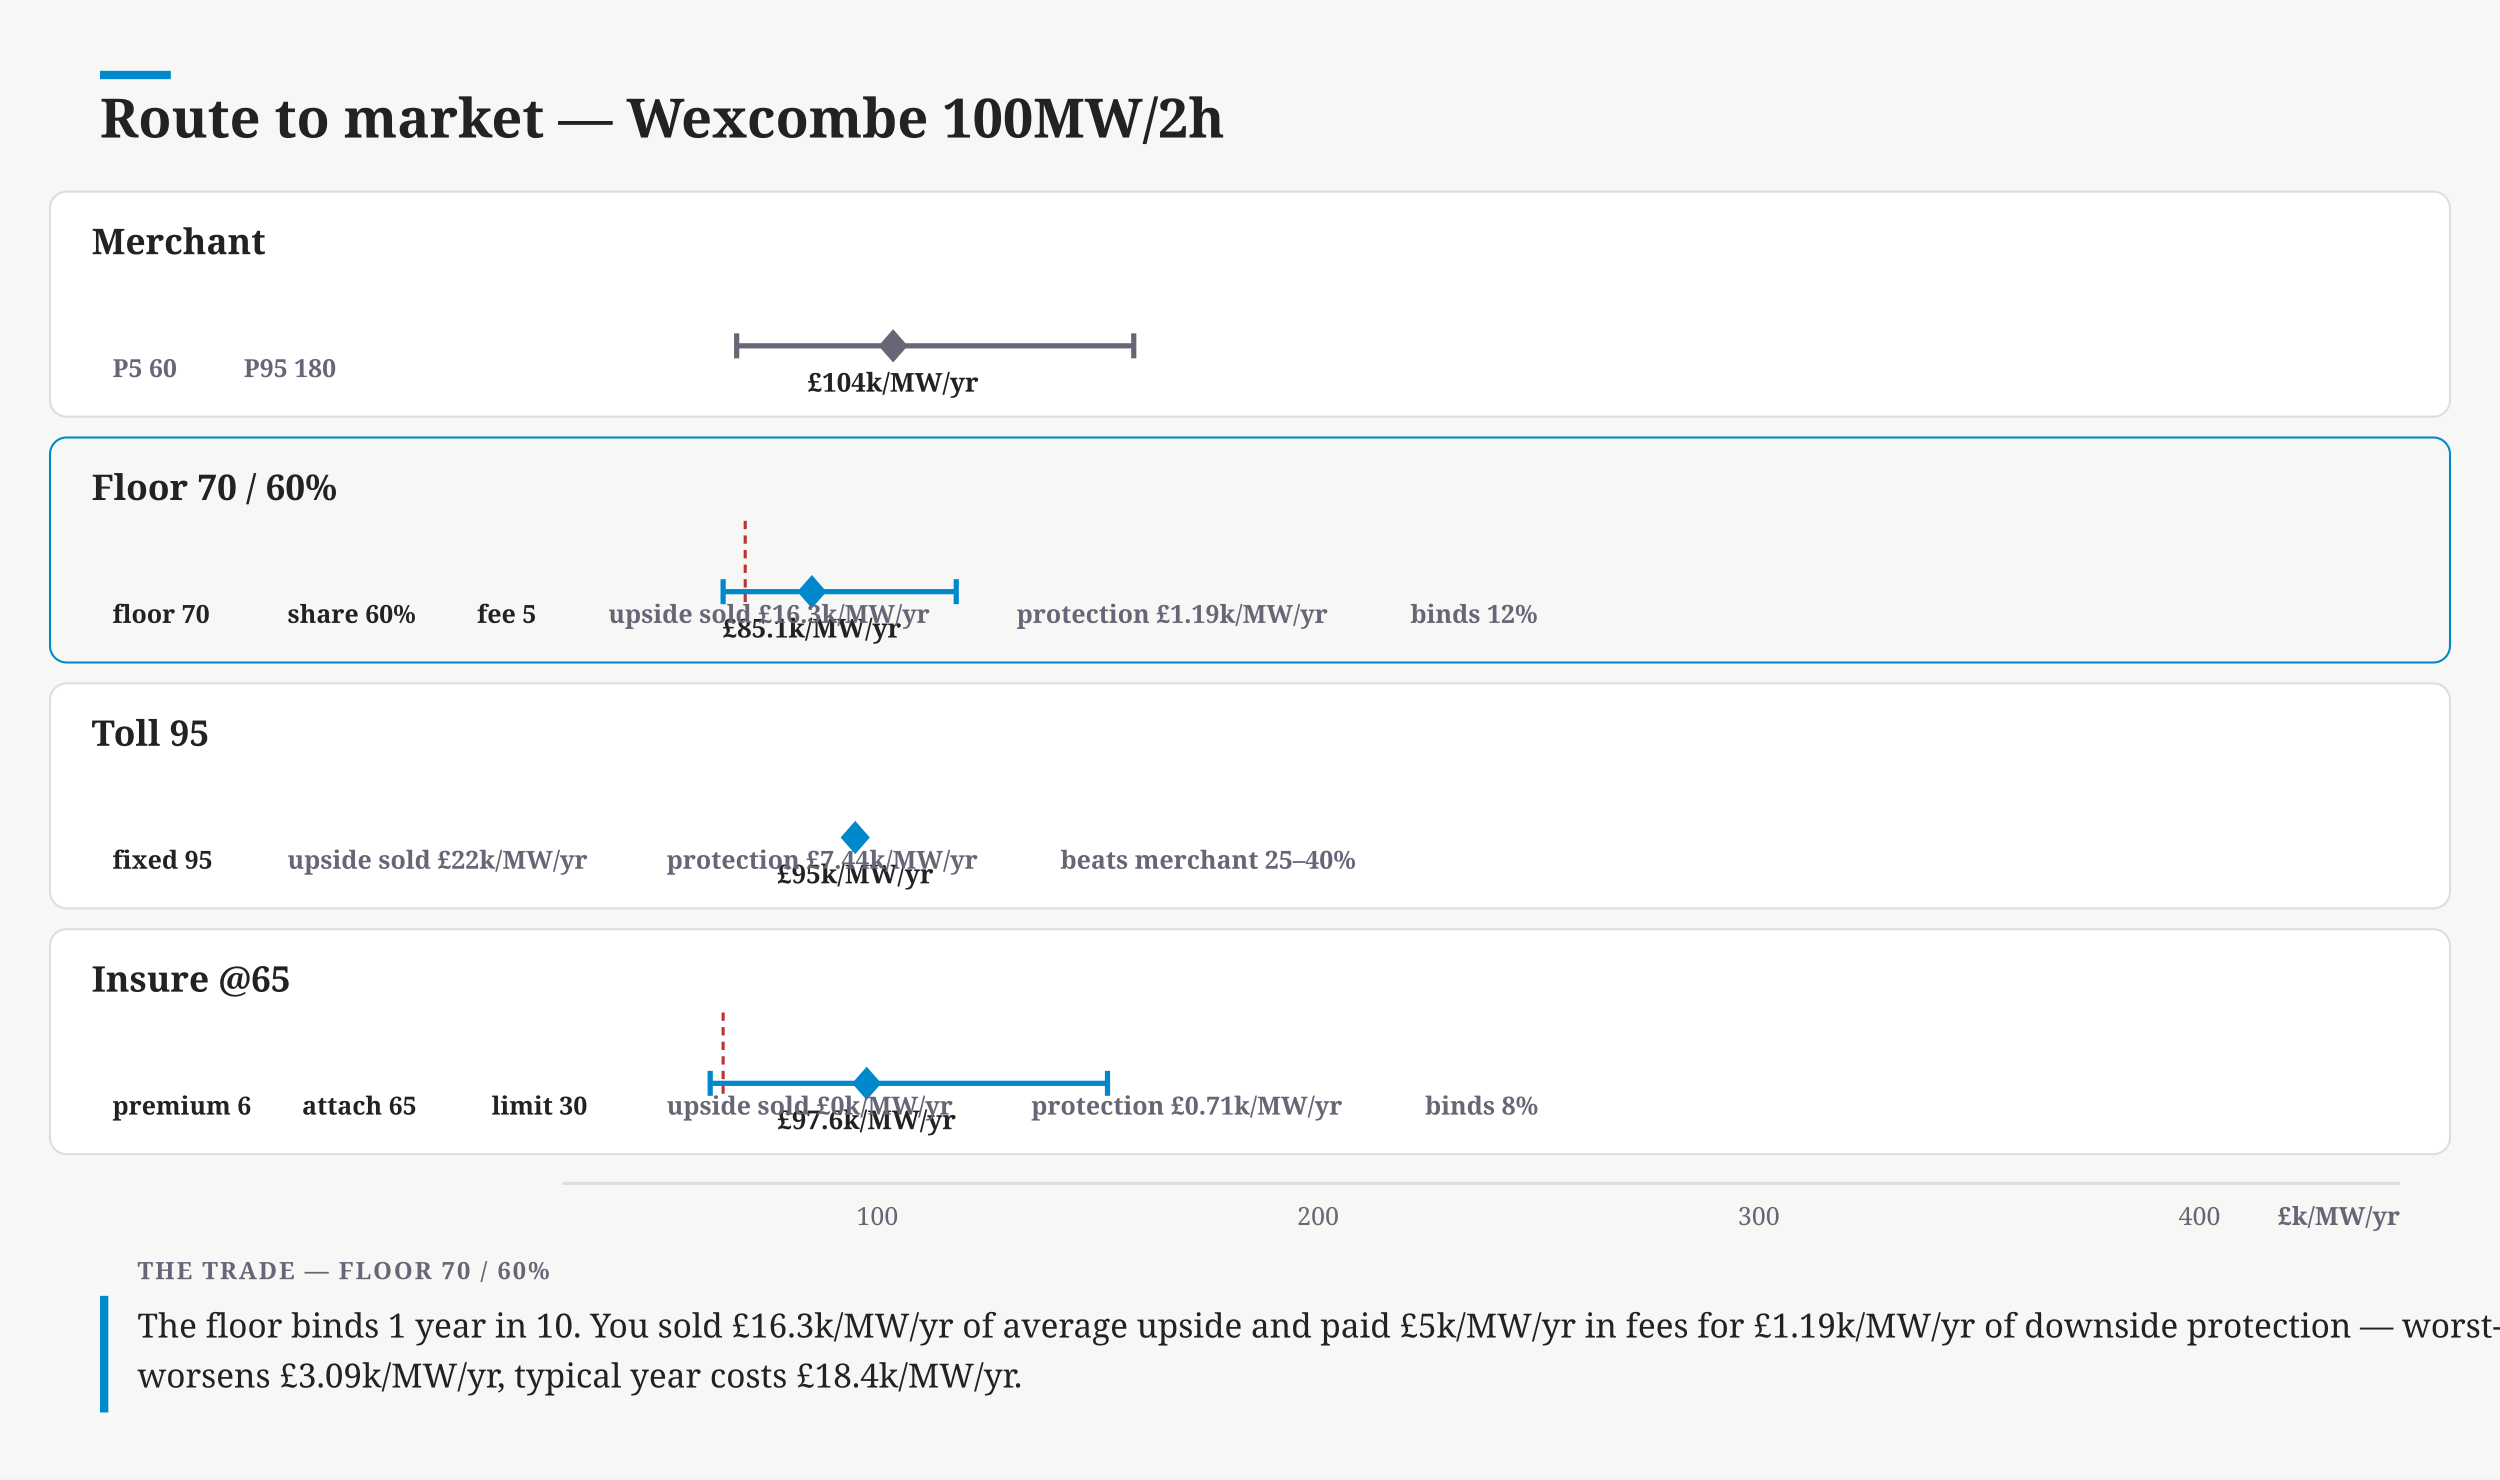
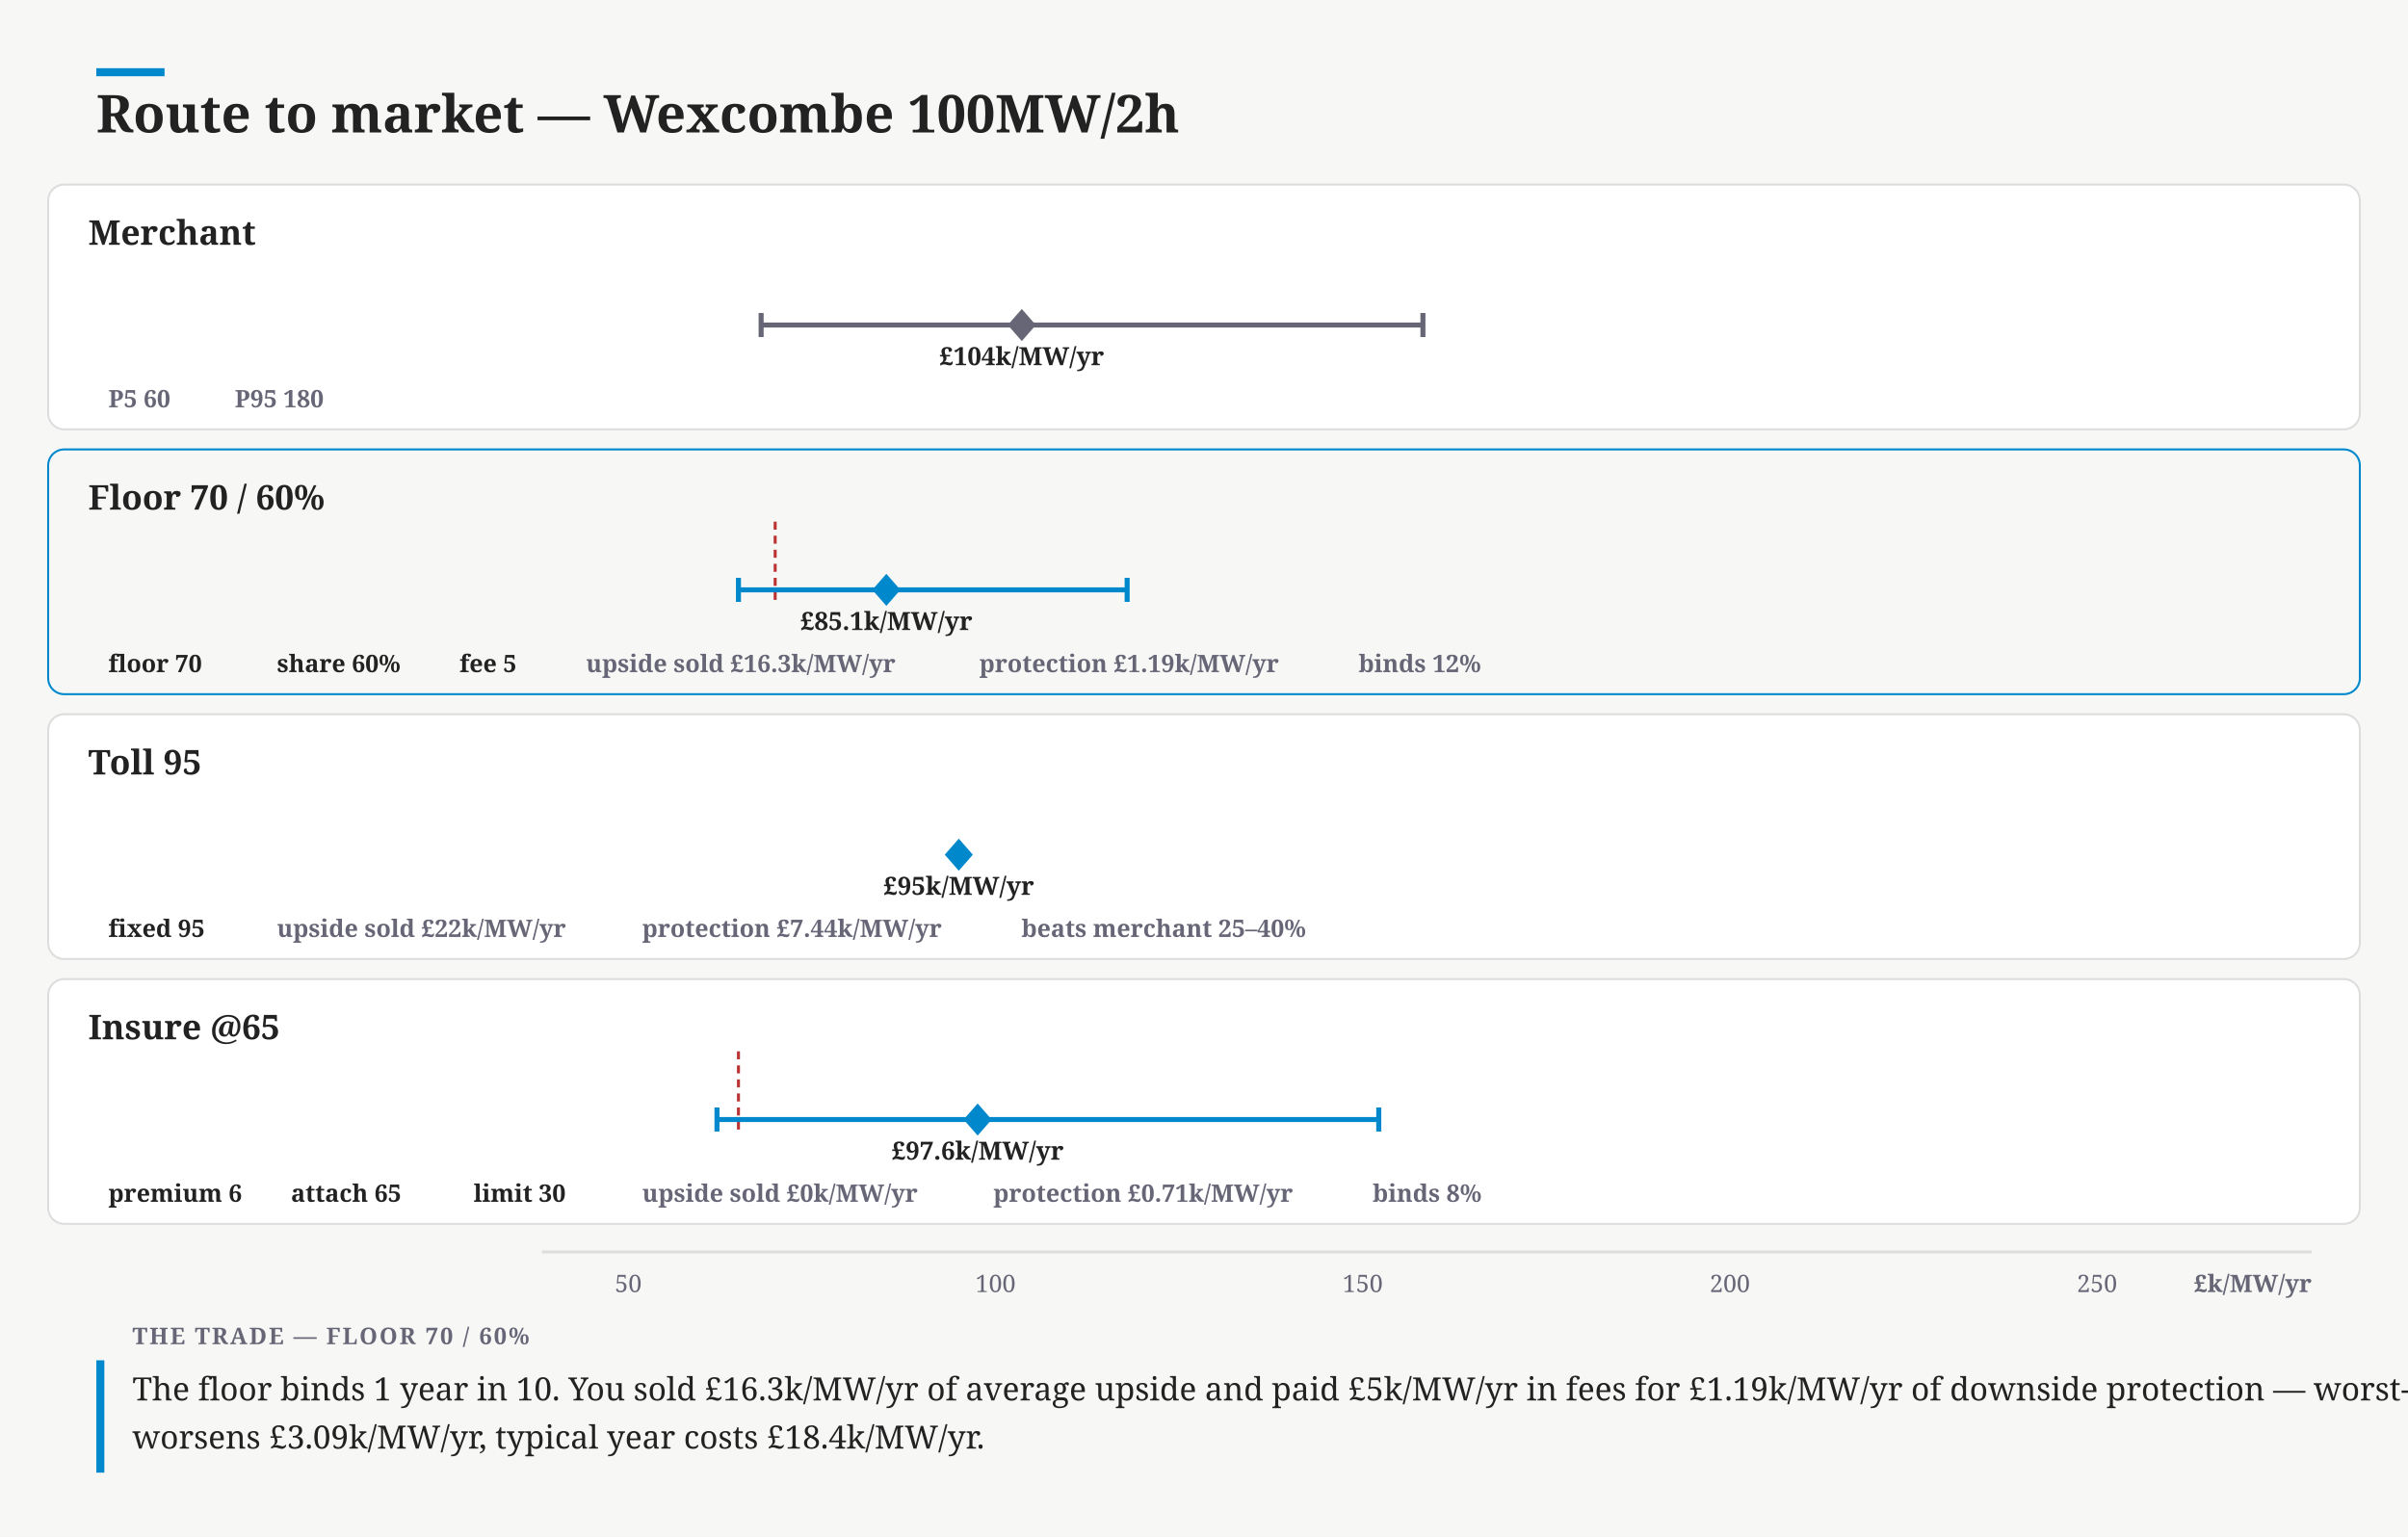
- <svg xmlns="http://www.w3.org/2000/svg" width="1200" height="710" viewBox="0 0 1200 710" font-family="Charter,Georgia,serif">
-   <rect width="1200" height="710" fill="#f7f8f6" />
+ <svg xmlns="http://www.w3.org/2000/svg" width="1200" height="766" viewBox="0 0 1200 766" font-family="Charter,Georgia,serif">
+   <rect width="1200" height="766" fill="#f7f8f6" />
  <rect x="48" y="34" width="34" height="4" fill="#08c" />
  <text x="48" y="66" font-size="26" font-weight="700" fill="#222">Route to market — Wexcombe 100MW/2h</text>
-   <rect x="24" y="92" width="1152" height="108" rx="8" fill="#fff" stroke="#ddd" />
+   <rect x="24" y="92" width="1152" height="122" rx="8" fill="#fff" stroke="#ddd" />
  <text x="44" y="122" font-size="17" font-weight="700" fill="#222">Merchant</text>
-   <path d="M270.0 166 L276.9 165.6 L290.7 164.8 L304.5 163.1 L318.2 160.3 L332.0 155.4 L345.8 151.9 L359.6 143.8 L373.4 140.4 L387.1 136.7 L400.9 136.0 L414.7 138.2 L428.5 139.2 L442.3 139.3 L456.0 142.1 L469.8 145.4 L483.6 147.9 L497.4 151.3 L511.2 153.5 L525.0 155.3 L538.7 158.1 L552.5 159.0 L566.3 161.6 L580.1 161.4 L593.9 162.1 L607.6 163.0 L621.4 163.4 L635.2 163.8 L649.0 164.2 L662.8 164.7 L676.5 164.8 L690.3 165.0 L704.1 165.5 L717.9 165.6 L731.7 165.6 L745.5 165.6 L759.2 165.8 L773.0 165.8 L786.8 165.9 L800.6 165.8 L814.4 165.9 L828.1 165.9 L841.9 166.0 L855.7 166.0 L869.5 166.0 L883.3 166.0 L897.0 166.0 L910.8 165.9 L924.6 166.0 L938.4 166.0 L952.2 166.0 L966.0 166.0 L979.7 166.0 L993.5 166.0 L1007.3 166.0 L1021.1 166.0 L1034.9 166.0 L1048.6 166.0 L1062.4 166.0 L1076.2 166.0 L1090.0 166.0 L1103.8 166.0 L1117.5 166.0 L1131.3 166.0 L1145.1 165.9 L1152.0 166 Z" fill="none" stroke="none" />
-   <line x1="353.6" y1="166" x2="544.2" y2="166" stroke="#667" stroke-width="2.5" />
-   <line x1="353.6" y1="160" x2="353.6" y2="172" stroke="#667" stroke-width="2.5" />
-   <line x1="544.2" y1="160" x2="544.2" y2="172" stroke="#667" stroke-width="2.5" />
-   <path d="M428.7 158 l7 8 l-7 8 l-7 -8 Z" fill="#667" />
-   <text x="428.68" y="188" font-size="12.5" font-weight="600" text-anchor="middle" fill="#222">£104k/MW/yr</text>
+   <path d="M270.0 162 L276.9 159.2 L290.7 159.8 L304.5 157.9 L318.2 156.8 L332.0 154.1 L345.8 151.1 L359.6 150.2 L373.4 145.0 L387.1 143.3 L400.9 137.5 L414.7 138.6 L428.5 136.3 L442.3 132.0 L456.0 132.8 L469.8 134.8 L483.6 135.6 L497.4 135.8 L511.2 135.9 L525.0 137.8 L538.7 135.7 L552.5 139.4 L566.3 141.5 L580.1 141.3 L593.9 143.3 L607.6 145.2 L621.4 147.1 L635.2 148.5 L649.0 150.6 L662.8 151.4 L676.5 150.7 L690.3 153.8 L704.1 154.5 L717.9 155.3 L731.7 155.9 L745.5 157.4 L759.2 158.1 L773.0 157.8 L786.8 158.1 L800.6 158.2 L814.4 158.9 L828.1 159.1 L841.9 160.1 L855.7 159.9 L869.5 159.9 L883.3 159.7 L897.0 160.6 L910.8 160.8 L924.6 160.7 L938.4 161.1 L952.2 160.5 L966.0 161.5 L979.7 161.5 L993.5 161.7 L1007.3 161.6 L1021.1 161.6 L1034.9 161.6 L1048.6 161.5 L1062.4 161.7 L1076.2 161.8 L1090.0 161.8 L1103.8 161.8 L1117.5 161.9 L1131.3 161.9 L1145.1 160.6 L1152.0 162 Z" fill="none" stroke="none" />
+   <line x1="379.3" y1="162" x2="709.1" y2="162" stroke="#667" stroke-width="2.5" />
+   <line x1="379.3" y1="156" x2="379.3" y2="168" stroke="#667" stroke-width="2.5" />
+   <line x1="709.1" y1="156" x2="709.1" y2="168" stroke="#667" stroke-width="2.5" />
+   <path d="M509.2 154 l7 8 l-7 8 l-7 -8 Z" fill="#667" />
+   <text x="509.17" y="182" font-size="12.5" font-weight="600" text-anchor="middle" fill="#222">£104k/MW/yr</text>
  <g>
-     <rect x="44.0" y="166" width="55.0" height="22" rx="11" fill="none" />
-     <text x="54" y="181" font-size="12" font-weight="600" fill="#667">P5 60</text>
+     <rect x="44.0" y="188" width="55.0" height="22" rx="11" fill="none" />
+     <text x="54" y="203" font-size="12" font-weight="600" fill="#667">P5 60</text>
  </g>
  <g>
-     <rect x="107.0" y="166" width="69.0" height="22" rx="11" fill="none" />
-     <text x="117" y="181" font-size="12" font-weight="600" fill="#667">P95 180</text>
+     <rect x="107.0" y="188" width="69.0" height="22" rx="11" fill="none" />
+     <text x="117" y="203" font-size="12" font-weight="600" fill="#667">P95 180</text>
  </g>
-   <rect x="24" y="210" width="1152" height="108" rx="8" fill="none" stroke="#08c" />
-   <text x="44" y="240" font-size="17" font-weight="700" fill="#222">Floor 70 / 60%</text>
-   <rect x="270" y="254" width="87.7" height="30" fill="none" />
-   <line x1="357.7" y1="250" x2="357.7" y2="290" stroke="#b33" stroke-width="1.5" stroke-dasharray="4 3" />
-   <path d="M270.0 284 L276.9 284.0 L290.7 284.0 L304.5 284.0 L318.2 284.0 L332.0 284.0 L345.8 254.0 L359.6 260.6 L373.4 259.3 L387.1 259.7 L400.9 262.2 L414.7 266.0 L428.5 270.2 L442.3 274.0 L456.0 277.0 L469.8 279.3 L483.6 280.3 L497.4 281.3 L511.2 282.0 L525.0 282.7 L538.7 282.9 L552.5 283.6 L566.3 283.7 L580.1 283.6 L593.9 283.8 L607.6 283.8 L621.4 283.9 L635.2 283.9 L649.0 284.0 L662.8 284.0 L676.5 283.9 L690.3 284.0 L704.1 284.0 L717.9 284.0 L731.7 284.0 L745.5 284.0 L759.2 284.0 L773.0 284.0 L786.8 284.0 L800.6 284.0 L814.4 284.0 L828.1 284.0 L841.9 284.0 L855.7 284.0 L869.5 284.0 L883.3 284.0 L897.0 284.0 L910.8 284.0 L924.6 284.0 L938.4 284.0 L952.2 284.0 L966.0 284.0 L979.7 284.0 L993.5 284.0 L1007.3 284.0 L1021.1 284.0 L1034.9 284.0 L1048.6 284.0 L1062.4 284.0 L1076.2 284.0 L1090.0 284.0 L1103.8 284.0 L1117.5 284.0 L1131.3 284.0 L1145.1 284.0 L1152.0 284 Z" fill="none" stroke="none" />
-   <line x1="347.1" y1="284" x2="459.0" y2="284" stroke="#08c" stroke-width="2.5" />
-   <line x1="347.1" y1="278" x2="347.1" y2="290" stroke="#08c" stroke-width="2.5" />
-   <line x1="459.0" y1="278" x2="459.0" y2="290" stroke="#08c" stroke-width="2.5" />
-   <path d="M389.7 276 l7 8 l-7 8 l-7 -8 Z" fill="#08c" />
-   <text x="389.69" y="306" font-size="12.5" font-weight="600" text-anchor="middle" fill="#222">£85.1k/MW/yr</text>
+   <rect x="24" y="224" width="1152" height="122" rx="8" fill="none" stroke="#08c" />
+   <text x="44" y="254" font-size="17" font-weight="700" fill="#222">Floor 70 / 60%</text>
+   <rect x="270" y="264" width="116.3" height="30" fill="none" />
+   <line x1="386.3" y1="260" x2="386.3" y2="300" stroke="#b33" stroke-width="1.5" stroke-dasharray="4 3" />
+   <path d="M270.0 294 L276.9 294.0 L290.7 294.0 L304.5 294.0 L318.2 294.0 L332.0 294.0 L345.8 294.0 L359.6 294.0 L373.4 264.0 L387.1 282.1 L400.9 280.3 L414.7 280.3 L428.5 281.1 L442.3 281.6 L456.0 281.7 L469.8 283.0 L483.6 284.3 L497.4 285.6 L511.2 286.8 L525.0 288.4 L538.7 288.7 L552.5 290.2 L566.3 290.6 L580.1 291.4 L593.9 292.0 L607.6 292.1 L621.4 292.4 L635.2 292.7 L649.0 293.0 L662.8 293.0 L676.5 293.3 L690.3 293.4 L704.1 293.4 L717.9 293.7 L731.7 293.8 L745.5 293.8 L759.2 293.8 L773.0 293.8 L786.8 293.9 L800.6 293.9 L814.4 294.0 L828.1 293.9 L841.9 293.9 L855.7 294.0 L869.5 294.0 L883.3 294.0 L897.0 294.0 L910.8 294.0 L924.6 294.0 L938.4 294.0 L952.2 294.0 L966.0 294.0 L979.7 294.0 L993.5 294.0 L1007.3 294.0 L1021.1 294.0 L1034.9 294.0 L1048.6 294.0 L1062.4 294.0 L1076.2 294.0 L1090.0 294.0 L1103.8 294.0 L1117.5 294.0 L1131.3 294.0 L1145.1 293.9 L1152.0 294 Z" fill="none" stroke="none" />
+   <line x1="368.0" y1="294" x2="561.7" y2="294" stroke="#08c" stroke-width="2.5" />
+   <line x1="368.0" y1="288" x2="368.0" y2="300" stroke="#08c" stroke-width="2.5" />
+   <line x1="561.7" y1="288" x2="561.7" y2="300" stroke="#08c" stroke-width="2.5" />
+   <path d="M441.7 286 l7 8 l-7 8 l-7 -8 Z" fill="#08c" />
+   <text x="441.72" y="314" font-size="12.5" font-weight="600" text-anchor="middle" fill="#222">£85.1k/MW/yr</text>
  <g>
-     <rect x="44.0" y="284" width="76.0" height="22" rx="11" fill="none" />
-     <text x="54" y="299" font-size="12" font-weight="600" fill="#222">floor 70</text>
+     <rect x="44.0" y="320" width="76.0" height="22" rx="11" fill="none" />
+     <text x="54" y="335" font-size="12" font-weight="600" fill="#222">floor 70</text>
  </g>
  <g>
-     <rect x="128.0" y="284" width="83.0" height="22" rx="11" fill="none" />
-     <text x="138" y="299" font-size="12" font-weight="600" fill="#222">share 60%</text>
+     <rect x="128.0" y="320" width="83.0" height="22" rx="11" fill="none" />
+     <text x="138" y="335" font-size="12" font-weight="600" fill="#222">share 60%</text>
  </g>
  <g>
-     <rect x="219.0" y="284" width="55.0" height="22" rx="11" fill="none" />
-     <text x="229" y="299" font-size="12" font-weight="600" fill="#222">fee 5</text>
+     <rect x="219.0" y="320" width="55.0" height="22" rx="11" fill="none" />
+     <text x="229" y="335" font-size="12" font-weight="600" fill="#222">fee 5</text>
  </g>
  <g>
-     <rect x="282.0" y="284" width="188.0" height="22" rx="11" fill="none" />
-     <text x="292" y="299" font-size="12" font-weight="600" fill="#667">upside sold £16.3k/MW/yr</text>
+     <rect x="282.0" y="320" width="188.0" height="22" rx="11" fill="none" />
+     <text x="292" y="335" font-size="12" font-weight="600" fill="#667">upside sold £16.3k/MW/yr</text>
  </g>
  <g>
-     <rect x="478.0" y="284" width="181.0" height="22" rx="11" fill="none" />
-     <text x="488" y="299" font-size="12" font-weight="600" fill="#667">protection £1.19k/MW/yr</text>
+     <rect x="478.0" y="320" width="181.0" height="22" rx="11" fill="none" />
+     <text x="488" y="335" font-size="12" font-weight="600" fill="#667">protection £1.19k/MW/yr</text>
  </g>
  <g>
-     <rect x="667.0" y="284" width="83.0" height="22" rx="11" fill="none" />
-     <text x="677" y="299" font-size="12" font-weight="600" fill="#667">binds 12%</text>
+     <rect x="667.0" y="320" width="83.0" height="22" rx="11" fill="none" />
+     <text x="677" y="335" font-size="12" font-weight="600" fill="#667">binds 12%</text>
  </g>
-   <rect x="24" y="328" width="1152" height="108" rx="8" fill="#fff" stroke="#ddd" />
-   <text x="44" y="358" font-size="17" font-weight="700" fill="#222">Toll 95</text>
-   <line x1="410.5" y1="402" x2="410.5" y2="402" stroke="#08c" stroke-width="2.5" />
-   <line x1="410.5" y1="396" x2="410.5" y2="408" stroke="#08c" stroke-width="2.5" />
-   <line x1="410.5" y1="396" x2="410.5" y2="408" stroke="#08c" stroke-width="2.5" />
-   <path d="M410.5 394 l7 8 l-7 8 l-7 -8 Z" fill="#08c" />
-   <text x="410.54" y="424" font-size="12.5" font-weight="600" text-anchor="middle" fill="#222">£95k/MW/yr</text>
+   <rect x="24" y="356" width="1152" height="122" rx="8" fill="#fff" stroke="#ddd" />
+   <text x="44" y="386" font-size="17" font-weight="700" fill="#222">Toll 95</text>
+   <line x1="477.8" y1="426" x2="477.8" y2="426" stroke="#08c" stroke-width="2.5" />
+   <line x1="477.8" y1="420" x2="477.8" y2="432" stroke="#08c" stroke-width="2.5" />
+   <line x1="477.8" y1="420" x2="477.8" y2="432" stroke="#08c" stroke-width="2.5" />
+   <path d="M477.8 418 l7 8 l-7 8 l-7 -8 Z" fill="#08c" />
+   <text x="477.79" y="446" font-size="12.5" font-weight="600" text-anchor="middle" fill="#222">£95k/MW/yr</text>
  <g>
-     <rect x="44.0" y="402" width="76.0" height="22" rx="11" fill="none" />
-     <text x="54" y="417" font-size="12" font-weight="600" fill="#222">fixed 95</text>
+     <rect x="44.0" y="452" width="76.0" height="22" rx="11" fill="none" />
+     <text x="54" y="467" font-size="12" font-weight="600" fill="#222">fixed 95</text>
  </g>
  <g>
-     <rect x="128.0" y="402" width="174.0" height="22" rx="11" fill="none" />
-     <text x="138" y="417" font-size="12" font-weight="600" fill="#667">upside sold £22k/MW/yr</text>
+     <rect x="128.0" y="452" width="174.0" height="22" rx="11" fill="none" />
+     <text x="138" y="467" font-size="12" font-weight="600" fill="#667">upside sold £22k/MW/yr</text>
  </g>
  <g>
-     <rect x="310.0" y="402" width="181.0" height="22" rx="11" fill="none" />
-     <text x="320" y="417" font-size="12" font-weight="600" fill="#667">protection £7.44k/MW/yr</text>
+     <rect x="310.0" y="452" width="181.0" height="22" rx="11" fill="none" />
+     <text x="320" y="467" font-size="12" font-weight="600" fill="#667">protection £7.44k/MW/yr</text>
  </g>
  <g>
-     <rect x="499.0" y="402" width="167.0" height="22" rx="11" fill="none" />
-     <text x="509" y="417" font-size="12" font-weight="600" fill="#667">beats merchant 25–40%</text>
+     <rect x="499.0" y="452" width="167.0" height="22" rx="11" fill="none" />
+     <text x="509" y="467" font-size="12" font-weight="600" fill="#667">beats merchant 25–40%</text>
  </g>
-   <rect x="24" y="446" width="1152" height="108" rx="8" fill="#fff" stroke="#ddd" />
-   <text x="44" y="476" font-size="17" font-weight="700" fill="#222">Insure @65</text>
-   <rect x="270" y="490" width="77.1" height="30" fill="none" />
-   <line x1="347.1" y1="486" x2="347.1" y2="526" stroke="#b33" stroke-width="1.5" stroke-dasharray="4 3" />
-   <path d="M270.0 520 L276.9 520.0 L290.7 520.0 L304.5 520.0 L318.2 519.9 L332.0 490.0 L345.8 500.6 L359.6 497.7 L373.4 493.8 L387.1 492.8 L400.9 495.1 L414.7 495.6 L428.5 496.6 L442.3 498.0 L456.0 500.9 L469.8 503.7 L483.6 506.2 L497.4 509.4 L511.2 510.1 L525.0 512.5 L538.7 513.8 L552.5 515.7 L566.3 515.9 L580.1 516.4 L593.9 517.2 L607.6 517.7 L621.4 518.2 L635.2 518.2 L649.0 518.9 L662.8 518.9 L676.5 519.0 L690.3 519.5 L704.1 519.7 L717.9 519.6 L731.7 519.6 L745.5 519.8 L759.2 519.8 L773.0 519.9 L786.8 519.8 L800.6 519.9 L814.4 519.9 L828.1 520.0 L841.9 520.0 L855.7 520.0 L869.5 520.0 L883.3 520.0 L897.0 519.9 L910.8 520.0 L924.6 520.0 L938.4 520.0 L952.2 520.0 L966.0 520.0 L979.7 520.0 L993.5 520.0 L1007.3 520.0 L1021.1 520.0 L1034.9 520.0 L1048.6 520.0 L1062.4 520.0 L1076.2 520.0 L1090.0 520.0 L1103.8 520.0 L1117.5 520.0 L1131.3 520.0 L1145.1 520.0 L1152.0 520 Z" fill="none" stroke="none" />
-   <line x1="340.9" y1="520" x2="531.6" y2="520" stroke="#08c" stroke-width="2.5" />
-   <line x1="340.9" y1="514" x2="340.9" y2="526" stroke="#08c" stroke-width="2.5" />
-   <line x1="531.6" y1="514" x2="531.6" y2="526" stroke="#08c" stroke-width="2.5" />
-   <path d="M416.0 512 l7 8 l-7 8 l-7 -8 Z" fill="#08c" />
-   <text x="415.98" y="542" font-size="12.5" font-weight="600" text-anchor="middle" fill="#222">£97.6k/MW/yr</text>
+   <rect x="24" y="488" width="1152" height="122" rx="8" fill="#fff" stroke="#ddd" />
+   <text x="44" y="518" font-size="17" font-weight="700" fill="#222">Insure @65</text>
+   <rect x="270" y="528" width="98.0" height="30" fill="none" />
+   <line x1="368.0" y1="524" x2="368.0" y2="564" stroke="#b33" stroke-width="1.5" stroke-dasharray="4 3" />
+   <path d="M270.0 558 L276.9 558.0 L290.7 558.0 L304.5 558.0 L318.2 557.9 L332.0 557.9 L345.8 528.0 L359.6 547.6 L373.4 545.3 L387.1 544.6 L400.9 544.0 L414.7 541.8 L428.5 542.4 L442.3 541.8 L456.0 544.0 L469.8 542.4 L483.6 543.6 L497.4 543.6 L511.2 544.1 L525.0 544.5 L538.7 545.3 L552.5 547.4 L566.3 546.8 L580.1 547.8 L593.9 549.3 L607.6 550.2 L621.4 551.6 L635.2 551.3 L649.0 552.3 L662.8 552.4 L676.5 554.1 L690.3 553.9 L704.1 554.3 L717.9 555.3 L731.7 555.8 L745.5 555.4 L759.2 555.8 L773.0 556.0 L786.8 556.0 L800.6 556.4 L814.4 556.6 L828.1 556.9 L841.9 556.6 L855.7 556.8 L869.5 557.2 L883.3 557.3 L897.0 557.3 L910.8 557.4 L924.6 557.3 L938.4 557.5 L952.2 557.7 L966.0 557.8 L979.7 557.8 L993.5 557.7 L1007.3 557.8 L1021.1 557.8 L1034.9 557.7 L1048.6 557.9 L1062.4 557.9 L1076.2 557.9 L1090.0 557.9 L1103.8 558.0 L1117.5 558.0 L1131.3 557.8 L1145.1 557.4 L1152.0 558 Z" fill="none" stroke="none" />
+   <line x1="357.3" y1="558" x2="687.1" y2="558" stroke="#08c" stroke-width="2.5" />
+   <line x1="357.3" y1="552" x2="357.3" y2="564" stroke="#08c" stroke-width="2.5" />
+   <line x1="687.1" y1="552" x2="687.1" y2="564" stroke="#08c" stroke-width="2.5" />
+   <path d="M487.2 550 l7 8 l-7 8 l-7 -8 Z" fill="#08c" />
+   <text x="487.21" y="578" font-size="12.5" font-weight="600" text-anchor="middle" fill="#222">£97.6k/MW/yr</text>
  <g>
-     <rect x="44.0" y="520" width="83.0" height="22" rx="11" fill="none" />
-     <text x="54" y="535" font-size="12" font-weight="600" fill="#222">premium 6</text>
+     <rect x="44.0" y="584" width="83.0" height="22" rx="11" fill="none" />
+     <text x="54" y="599" font-size="12" font-weight="600" fill="#222">premium 6</text>
  </g>
  <g>
-     <rect x="135.0" y="520" width="83.0" height="22" rx="11" fill="none" />
-     <text x="145" y="535" font-size="12" font-weight="600" fill="#222">attach 65</text>
+     <rect x="135.0" y="584" width="83.0" height="22" rx="11" fill="none" />
+     <text x="145" y="599" font-size="12" font-weight="600" fill="#222">attach 65</text>
  </g>
  <g>
-     <rect x="226.0" y="520" width="76.0" height="22" rx="11" fill="none" />
-     <text x="236" y="535" font-size="12" font-weight="600" fill="#222">limit 30</text>
+     <rect x="226.0" y="584" width="76.0" height="22" rx="11" fill="none" />
+     <text x="236" y="599" font-size="12" font-weight="600" fill="#222">limit 30</text>
  </g>
  <g>
-     <rect x="310.0" y="520" width="167.0" height="22" rx="11" fill="none" />
-     <text x="320" y="535" font-size="12" font-weight="600" fill="#667">upside sold £0k/MW/yr</text>
+     <rect x="310.0" y="584" width="167.0" height="22" rx="11" fill="none" />
+     <text x="320" y="599" font-size="12" font-weight="600" fill="#667">upside sold £0k/MW/yr</text>
  </g>
  <g>
-     <rect x="485.0" y="520" width="181.0" height="22" rx="11" fill="none" />
-     <text x="495" y="535" font-size="12" font-weight="600" fill="#667">protection £0.71k/MW/yr</text>
+     <rect x="485.0" y="584" width="181.0" height="22" rx="11" fill="none" />
+     <text x="495" y="599" font-size="12" font-weight="600" fill="#667">protection £0.71k/MW/yr</text>
  </g>
  <g>
-     <rect x="674.0" y="520" width="76.0" height="22" rx="11" fill="none" />
-     <text x="684" y="535" font-size="12" font-weight="600" fill="#667">binds 8%</text>
+     <rect x="674.0" y="584" width="76.0" height="22" rx="11" fill="none" />
+     <text x="684" y="599" font-size="12" font-weight="600" fill="#667">binds 8%</text>
  </g>
-   <line x1="270" y1="568" x2="1152" y2="568" stroke="#ddd" stroke-width="1.5" />
-   <text x="421.11" y="588" font-size="12" text-anchor="middle" fill="#667">100</text>
-   <text x="632.66" y="588" font-size="12" text-anchor="middle" fill="#667">200</text>
-   <text x="844.21" y="588" font-size="12" text-anchor="middle" fill="#667">300</text>
-   <text x="1055.75" y="588" font-size="12" text-anchor="middle" fill="#667">400</text>
-   <text x="1152" y="588" font-size="12" font-weight="600" text-anchor="end" fill="#667">£k/MW/yr</text>
-   <rect x="48" y="622" width="4" height="56" fill="#08c" />
-   <text x="66" y="614" font-size="11.5" font-weight="700" letter-spacing=".08em" fill="#667">THE TRADE — FLOOR 70 / 60%</text>
-   <text x="66" y="642" font-size="16" fill="#222">The floor binds 1 year in 10. You sold £16.3k/MW/yr of average upside and paid £5k/MW/yr in fees for £1.19k/MW/yr of downside protection — worst-year</text>
-   <text x="66" y="666" font-size="16" fill="#222">worsens £3.09k/MW/yr, typical year costs £18.4k/MW/yr.</text>
+   <line x1="270" y1="624" x2="1152" y2="624" stroke="#ddd" stroke-width="1.5" />
+   <text x="313.1" y="644" font-size="12" text-anchor="middle" fill="#667">50</text>
+   <text x="496.09" y="644" font-size="12" text-anchor="middle" fill="#667">100</text>
+   <text x="679.07" y="644" font-size="12" text-anchor="middle" fill="#667">150</text>
+   <text x="862.06" y="644" font-size="12" text-anchor="middle" fill="#667">200</text>
+   <text x="1045.04" y="644" font-size="12" text-anchor="middle" fill="#667">250</text>
+   <text x="1152" y="644" font-size="12" font-weight="600" text-anchor="end" fill="#667">£k/MW/yr</text>
+   <rect x="48" y="678" width="4" height="56" fill="#08c" />
+   <text x="66" y="670" font-size="11.5" font-weight="700" letter-spacing=".08em" fill="#667">THE TRADE — FLOOR 70 / 60%</text>
+   <text x="66" y="698" font-size="16" fill="#222">The floor binds 1 year in 10. You sold £16.3k/MW/yr of average upside and paid £5k/MW/yr in fees for £1.19k/MW/yr of downside protection — worst-year</text>
+   <text x="66" y="722" font-size="16" fill="#222">worsens £3.09k/MW/yr, typical year costs £18.4k/MW/yr.</text>
</svg>
